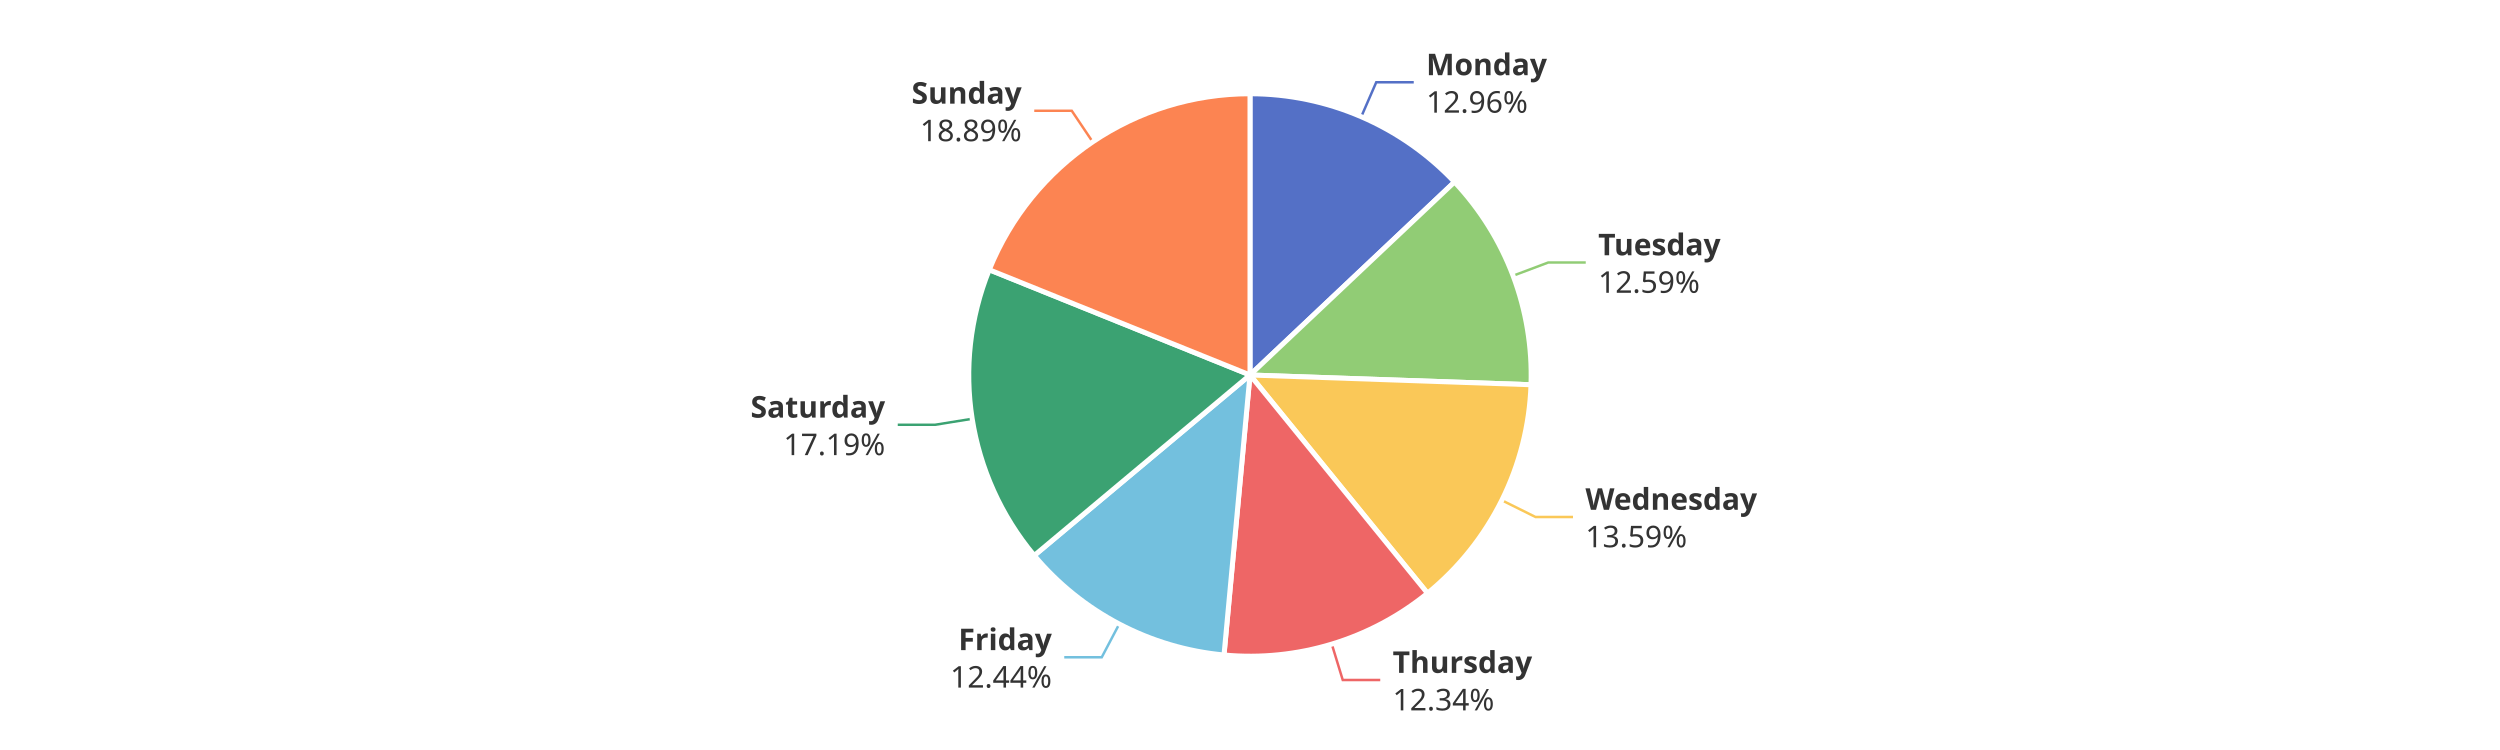
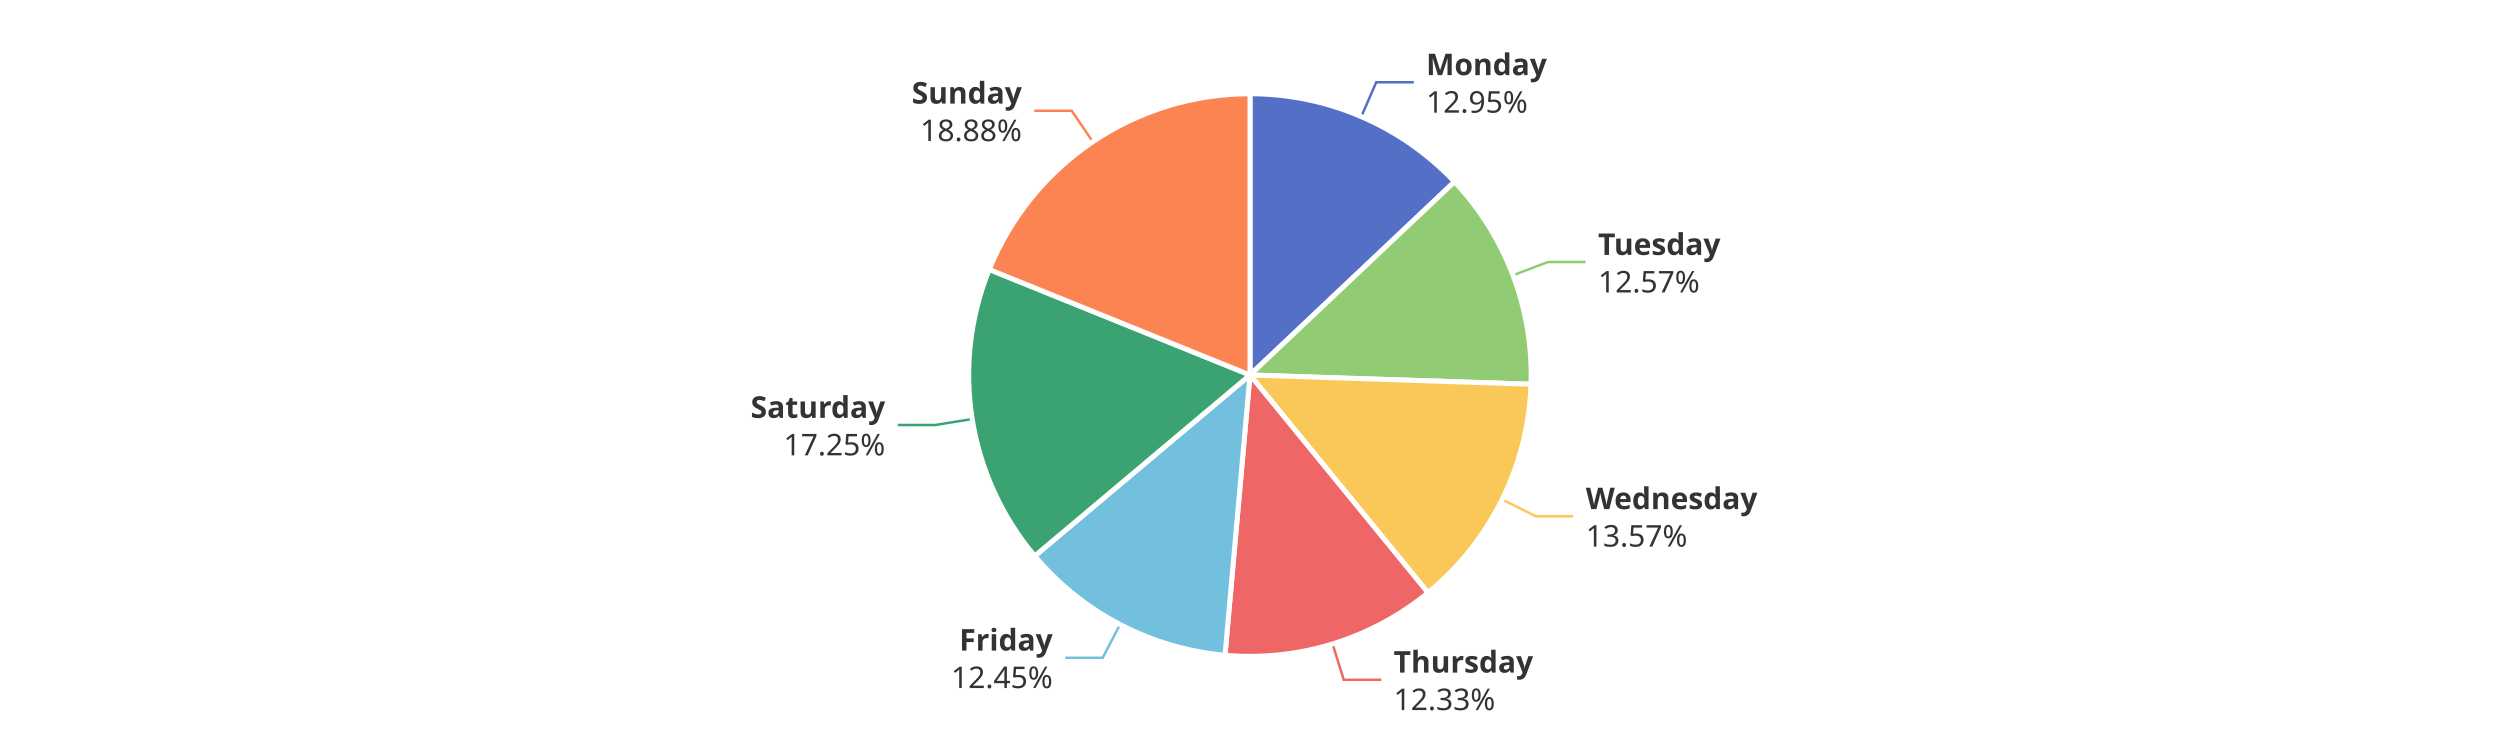
<svg xmlns="http://www.w3.org/2000/svg" width="1000" height="300" version="1.1" baseProfile="full" viewBox="0 0 1000 300">
  <rect width="1000" height="300" x="0" y="0" id="0" fill="#ffffff" />
  <polyline points="544.5 46.7 550.5 32.9 565.5 32.9" fill="none" stroke="#5470c6" />
-   <polyline points="605.2 110.3 619.3 105 634.3 105" fill="none" stroke="#91cc75" />
-   <polyline points="600.7 200.1 614.2 206.8 629.2 206.8" fill="none" stroke="#fac858" />
-   <polyline points="532.7 257.6 537.1 272 552.1 272" fill="none" stroke="#ee6666" />
-   <polyline points="447.7 249.6 440.7 262.9 425.7 262.9" fill="none" stroke="#73c0de" />
-   <polyline points="388.9 167.5 374.1 169.9 359.1 169.9" fill="none" stroke="#3ba272" />
-   <polyline points="437.1 56.8 428.7 44.3 413.7 44.3" fill="none" stroke="#fc8452" />
-   <path d="M500 37.5A112.5 112.5 0 0 1 581.8 72.8L500 150Z" fill="#5470c6" stroke="#fff" stroke-width="2" stroke-linejoin="round" />
-   <path d="M581.8 72.8A112.5 112.5 0 0 1 612.4 153.9L500 150Z" fill="#91cc75" stroke="#fff" stroke-width="2" stroke-linejoin="round" />
-   <path d="M612.4 153.9A112.5 112.5 0 0 1 571 237.3L500 150Z" fill="#fac858" stroke="#fff" stroke-width="2" stroke-linejoin="round" />
-   <path d="M571 237.3A112.5 112.5 0 0 1 489.6 262L500 150Z" fill="#ee6666" stroke="#fff" stroke-width="2" stroke-linejoin="round" />
-   <path d="M489.6 262A112.5 112.5 0 0 1 413.7 222.2L500 150Z" fill="#73c0de" stroke="#fff" stroke-width="2" stroke-linejoin="round" />
-   <path d="M413.7 222.2A112.5 112.5 0 0 1 395.7 107.9L500 150Z" fill="#3ba272" stroke="#fff" stroke-width="2" stroke-linejoin="round" />
-   <path d="M395.7 107.9A112.5 112.5 0 0 1 500 37.5L500 150Z" fill="#fc8452" stroke="#fff" stroke-width="2" stroke-linejoin="round" />
-   <path d="M0 -15l42.8 0l0 30l-42.8 0Z" transform="translate(570.4845 32.9207)" fill="none" />
-   <text dominant-baseline="central" text-anchor="start" style="font-size:12px;font-family:sans-serif;font-weight:bold;" y="-7.5" transform="translate(570.4845 32.9207)" fill="#333" stroke="rgb(255,255,255)" stroke-width="2" paint-order="stroke" stroke-miterlimit="2">Monday</text>
-   <text dominant-baseline="central" text-anchor="start" style="font-size:12px;font-family:sans-serif;" y="7.5" transform="translate(570.4845 32.9207)" fill="#333" stroke="rgb(255,255,255)" stroke-width="2" paint-order="stroke" stroke-miterlimit="2">12.96%</text>
-   <path d="M0 -15l46.2 0l0 30l-46.2 0Z" transform="translate(639.2778 104.955)" fill="none" />
-   <text dominant-baseline="central" text-anchor="start" style="font-size:12px;font-family:sans-serif;font-weight:bold;" y="-7.5" transform="translate(639.2778 104.955)" fill="#333" stroke="rgb(255,255,255)" stroke-width="2" paint-order="stroke" stroke-miterlimit="2">Tuesday</text>
-   <text dominant-baseline="central" text-anchor="start" style="font-size:12px;font-family:sans-serif;" y="7.5" transform="translate(639.2778 104.955)" fill="#333" stroke="rgb(255,255,255)" stroke-width="2" paint-order="stroke" stroke-miterlimit="2">12.59%</text>
-   <path d="M0 -15l63.6 0l0 30l-63.6 0Z" transform="translate(634.1732 206.7515)" fill="none" />
-   <text dominant-baseline="central" text-anchor="start" style="font-size:12px;font-family:sans-serif;font-weight:bold;" y="-7.5" transform="translate(634.1732 206.7515)" fill="#333" stroke="rgb(255,255,255)" stroke-width="2" paint-order="stroke" stroke-miterlimit="2">Wednesday</text>
-   <text dominant-baseline="central" text-anchor="start" style="font-size:12px;font-family:sans-serif;" y="7.5" transform="translate(634.1732 206.7515)" fill="#333" stroke="rgb(255,255,255)" stroke-width="2" paint-order="stroke" stroke-miterlimit="2">13.59%</text>
-   <path d="M0 -15l50.2 0l0 30l-50.2 0Z" transform="translate(557.0652 271.9935)" fill="none" />
-   <text dominant-baseline="central" text-anchor="start" style="font-size:12px;font-family:sans-serif;font-weight:bold;" y="-7.5" transform="translate(557.0652 271.9935)" fill="#333" stroke="rgb(255,255,255)" stroke-width="2" paint-order="stroke" stroke-miterlimit="2">Thursday</text>
-   <text dominant-baseline="central" text-anchor="start" style="font-size:12px;font-family:sans-serif;" y="7.5" transform="translate(557.0652 271.9935)" fill="#333" stroke="rgb(255,255,255)" stroke-width="2" paint-order="stroke" stroke-miterlimit="2">12.34%</text>
-   <path d="M-40.9 -15l40.9 0l0 30l-40.9 0Z" transform="translate(420.7342 262.8885)" fill="none" />
-   <text dominant-baseline="central" text-anchor="end" style="font-size:12px;font-family:sans-serif;font-weight:bold;" y="-7.5" transform="translate(420.7342 262.8885)" fill="#333" stroke="rgb(255,255,255)" stroke-width="2" paint-order="stroke" stroke-miterlimit="2">Friday</text>
-   <text dominant-baseline="central" text-anchor="end" style="font-size:12px;font-family:sans-serif;" y="7.5" transform="translate(420.7342 262.8885)" fill="#333" stroke="rgb(255,255,255)" stroke-width="2" paint-order="stroke" stroke-miterlimit="2">12.44%</text>
-   <path d="M-48.2 -15l48.2 0l0 30l-48.2 0Z" transform="translate(354.06 169.8841)" fill="none" />
-   <text dominant-baseline="central" text-anchor="end" style="font-size:12px;font-family:sans-serif;font-weight:bold;" y="-7.5" transform="translate(354.06 169.8841)" fill="#333" stroke="rgb(255,255,255)" stroke-width="2" paint-order="stroke" stroke-miterlimit="2">Saturday</text>
-   <text dominant-baseline="central" text-anchor="end" style="font-size:12px;font-family:sans-serif;" y="7.5" transform="translate(354.06 169.8841)" fill="#333" stroke="rgb(255,255,255)" stroke-width="2" paint-order="stroke" stroke-miterlimit="2">17.19%</text>
-   <path d="M-40.9 -15l40.9 0l0 30l-40.9 0Z" transform="translate(408.6723 44.3184)" fill="none" />
-   <text dominant-baseline="central" text-anchor="end" style="font-size:12px;font-family:sans-serif;font-weight:bold;" y="-7.5" transform="translate(408.6723 44.3184)" fill="#333" stroke="rgb(255,255,255)" stroke-width="2" paint-order="stroke" stroke-miterlimit="2">Sunday</text>
-   <text dominant-baseline="central" text-anchor="end" style="font-size:12px;font-family:sans-serif;" y="7.5" transform="translate(408.6723 44.3184)" fill="#333" stroke="rgb(255,255,255)" stroke-width="2" paint-order="stroke" stroke-miterlimit="2">18.89%</text>
+   <polyline points="605.2 110.1 619.2 104.8 634.2 104.8" fill="none" stroke="#91cc75" />
+   <polyline points="600.9 199.8 614.3 206.5 629.3 206.5" fill="none" stroke="#fac858" />
+   <polyline points="533 257.5 537.5 271.9 552.5 271.9" fill="none" stroke="#ee6666" />
+   <polyline points="448 249.8 441.1 263.1 426.1 263.1" fill="none" stroke="#73c0de" />
+   <polyline points="388.9 167.6 374.1 170 359.1 170" fill="none" stroke="#3ba272" />
+   <polyline points="437.1 56.7 428.7 44.3 413.7 44.3" fill="none" stroke="#fc8452" />
+   <path d="M500 37.5A112.5 112.5 0 0 1 581.8 72.7L500 150Z" fill="#5470c6" stroke="#fff" stroke-width="2" stroke-linejoin="round" />
+   <path d="M581.8 72.7A112.5 112.5 0 0 1 612.4 153.7L500 150Z" fill="#91cc75" stroke="#fff" stroke-width="2" stroke-linejoin="round" />
+   <path d="M612.4 153.7A112.5 112.5 0 0 1 571.2 237.1L500 150Z" fill="#fac858" stroke="#fff" stroke-width="2" stroke-linejoin="round" />
+   <path d="M571.2 237.1A112.5 112.5 0 0 1 490 262.1L500 150Z" fill="#ee6666" stroke="#fff" stroke-width="2" stroke-linejoin="round" />
+   <path d="M490 262.1A112.5 112.5 0 0 1 413.9 222.4L500 150Z" fill="#73c0de" stroke="#fff" stroke-width="2" stroke-linejoin="round" />
+   <path d="M413.9 222.4A112.5 112.5 0 0 1 395.7 107.8L500 150Z" fill="#3ba272" stroke="#fff" stroke-width="2" stroke-linejoin="round" />
+   <path d="M395.7 107.8A112.5 112.5 0 0 1 500 37.5L500 150Z" fill="#fc8452" stroke="#fff" stroke-width="2" stroke-linejoin="round" />
+   <path d="M0 -15l42.8 0l0 30l-42.8 0Z" transform="translate(570.4525 32.9069)" fill="none" />
+   <text dominant-baseline="central" text-anchor="start" style="font-size:12px;font-family:sans-serif;font-weight:bold;" y="-7.5" transform="translate(570.4525 32.9069)" fill="#333" stroke="rgb(255,255,255)" stroke-width="2" paint-order="stroke" stroke-miterlimit="2">Monday</text>
+   <text dominant-baseline="central" text-anchor="start" style="font-size:12px;font-family:sans-serif;" y="7.5" transform="translate(570.4525 32.9069)" fill="#333" stroke="rgb(255,255,255)" stroke-width="2" paint-order="stroke" stroke-miterlimit="2">12.95%</text>
+   <path d="M0 -15l46.2 0l0 30l-46.2 0Z" transform="translate(639.2266 104.8196)" fill="none" />
+   <text dominant-baseline="central" text-anchor="start" style="font-size:12px;font-family:sans-serif;font-weight:bold;" y="-7.5" transform="translate(639.2266 104.8196)" fill="#333" stroke="rgb(255,255,255)" stroke-width="2" paint-order="stroke" stroke-miterlimit="2">Tuesday</text>
+   <text dominant-baseline="central" text-anchor="start" style="font-size:12px;font-family:sans-serif;" y="7.5" transform="translate(639.2266 104.8196)" fill="#333" stroke="rgb(255,255,255)" stroke-width="2" paint-order="stroke" stroke-miterlimit="2">12.57%</text>
+   <path d="M0 -15l63.6 0l0 30l-63.6 0Z" transform="translate(634.304 206.4876)" fill="none" />
+   <text dominant-baseline="central" text-anchor="start" style="font-size:12px;font-family:sans-serif;font-weight:bold;" y="-7.5" transform="translate(634.304 206.4876)" fill="#333" stroke="rgb(255,255,255)" stroke-width="2" paint-order="stroke" stroke-miterlimit="2">Wednesday</text>
+   <text dominant-baseline="central" text-anchor="start" style="font-size:12px;font-family:sans-serif;" y="7.5" transform="translate(634.304 206.4876)" fill="#333" stroke="rgb(255,255,255)" stroke-width="2" paint-order="stroke" stroke-miterlimit="2">13.57%</text>
+   <path d="M0 -15l50.2 0l0 30l-50.2 0Z" transform="translate(557.4519 271.8754)" fill="none" />
+   <text dominant-baseline="central" text-anchor="start" style="font-size:12px;font-family:sans-serif;font-weight:bold;" y="-7.5" transform="translate(557.4519 271.8754)" fill="#333" stroke="rgb(255,255,255)" stroke-width="2" paint-order="stroke" stroke-miterlimit="2">Thursday</text>
+   <text dominant-baseline="central" text-anchor="start" style="font-size:12px;font-family:sans-serif;" y="7.5" transform="translate(557.4519 271.8754)" fill="#333" stroke="rgb(255,255,255)" stroke-width="2" paint-order="stroke" stroke-miterlimit="2">12.33%</text>
+   <path d="M-40.9 -15l40.9 0l0 30l-40.9 0Z" transform="translate(421.0836 263.0713)" fill="none" />
+   <text dominant-baseline="central" text-anchor="end" style="font-size:12px;font-family:sans-serif;font-weight:bold;" y="-7.5" transform="translate(421.0836 263.0713)" fill="#333" stroke="rgb(255,255,255)" stroke-width="2" paint-order="stroke" stroke-miterlimit="2">Friday</text>
+   <text dominant-baseline="central" text-anchor="end" style="font-size:12px;font-family:sans-serif;" y="7.5" transform="translate(421.0836 263.0713)" fill="#333" stroke="rgb(255,255,255)" stroke-width="2" paint-order="stroke" stroke-miterlimit="2">12.45%</text>
+   <path d="M-48.2 -15l48.2 0l0 30l-48.2 0Z" transform="translate(354.076 169.985)" fill="none" />
+   <text dominant-baseline="central" text-anchor="end" style="font-size:12px;font-family:sans-serif;font-weight:bold;" y="-7.5" transform="translate(354.076 169.985)" fill="#333" stroke="rgb(255,255,255)" stroke-width="2" paint-order="stroke" stroke-miterlimit="2">Saturday</text>
+   <text dominant-baseline="central" text-anchor="end" style="font-size:12px;font-family:sans-serif;" y="7.5" transform="translate(354.076 169.985)" fill="#333" stroke="rgb(255,255,255)" stroke-width="2" paint-order="stroke" stroke-miterlimit="2">17.25%</text>
+   <path d="M-40.9 -15l40.9 0l0 30l-40.9 0Z" transform="translate(408.7324 44.2778)" fill="none" />
+   <text dominant-baseline="central" text-anchor="end" style="font-size:12px;font-family:sans-serif;font-weight:bold;" y="-7.5" transform="translate(408.7324 44.2778)" fill="#333" stroke="rgb(255,255,255)" stroke-width="2" paint-order="stroke" stroke-miterlimit="2">Sunday</text>
+   <text dominant-baseline="central" text-anchor="end" style="font-size:12px;font-family:sans-serif;" y="7.5" transform="translate(408.7324 44.2778)" fill="#333" stroke="rgb(255,255,255)" stroke-width="2" paint-order="stroke" stroke-miterlimit="2">18.88%</text>
</svg>
